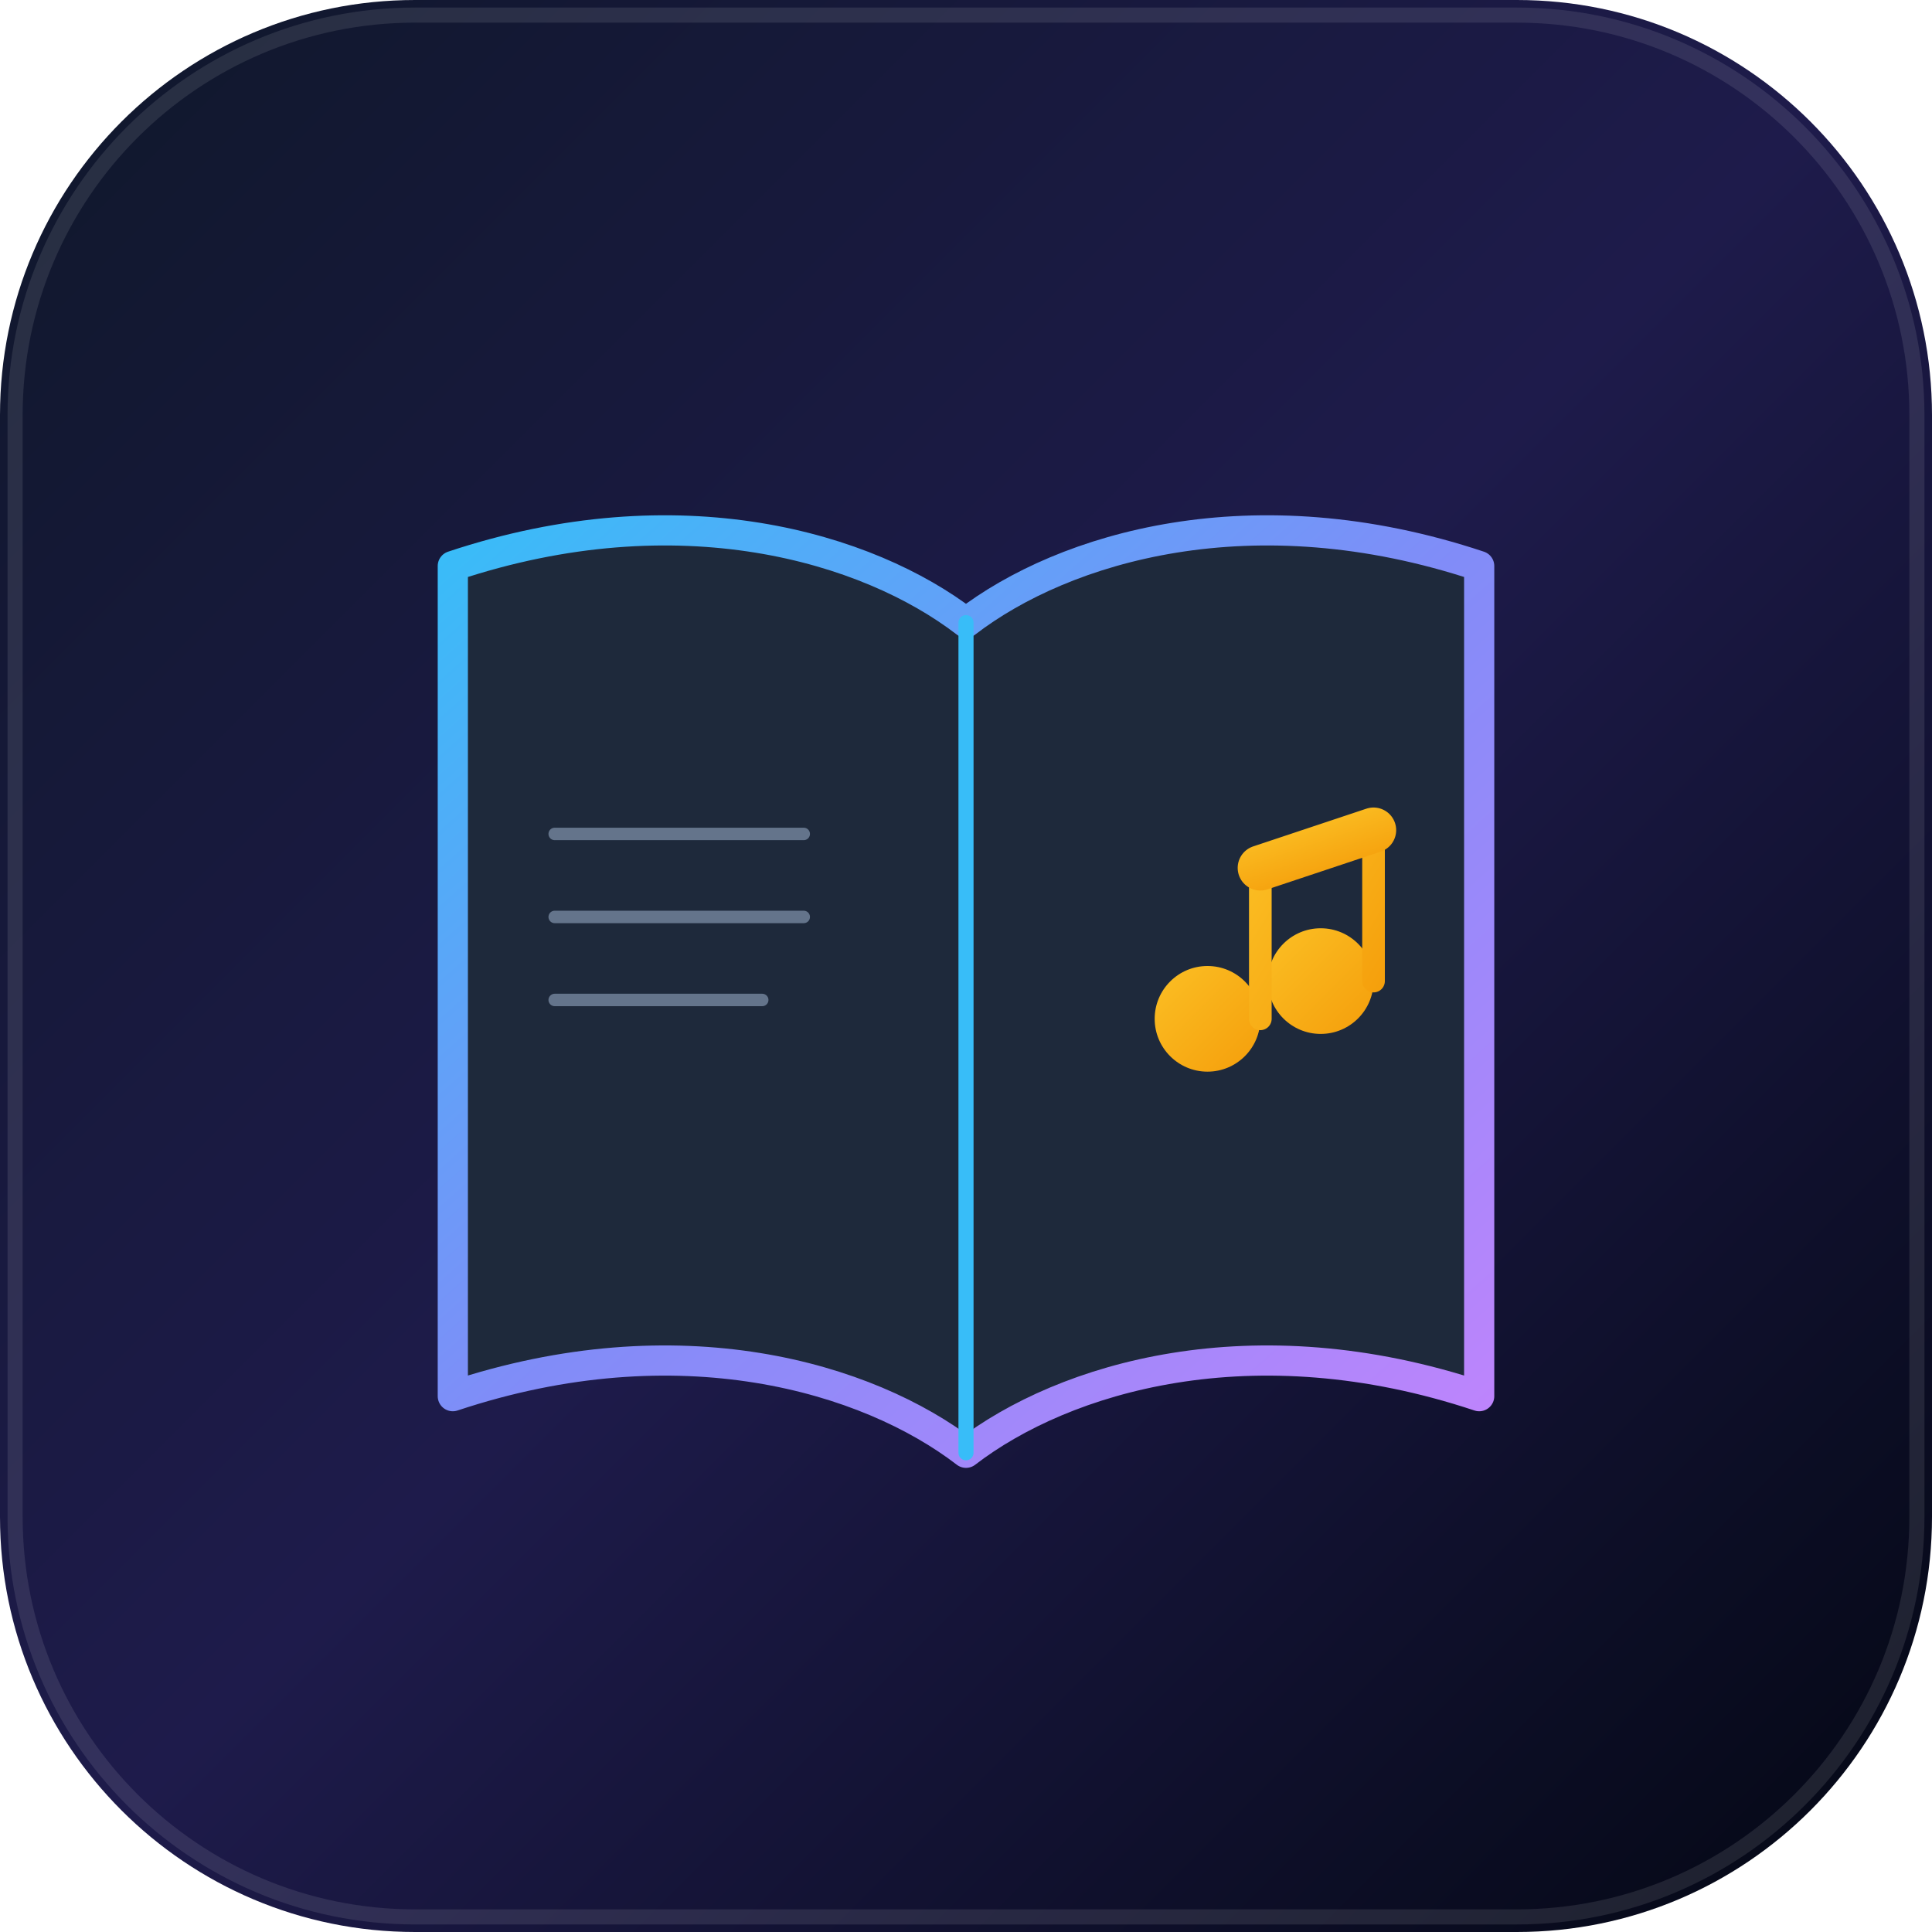
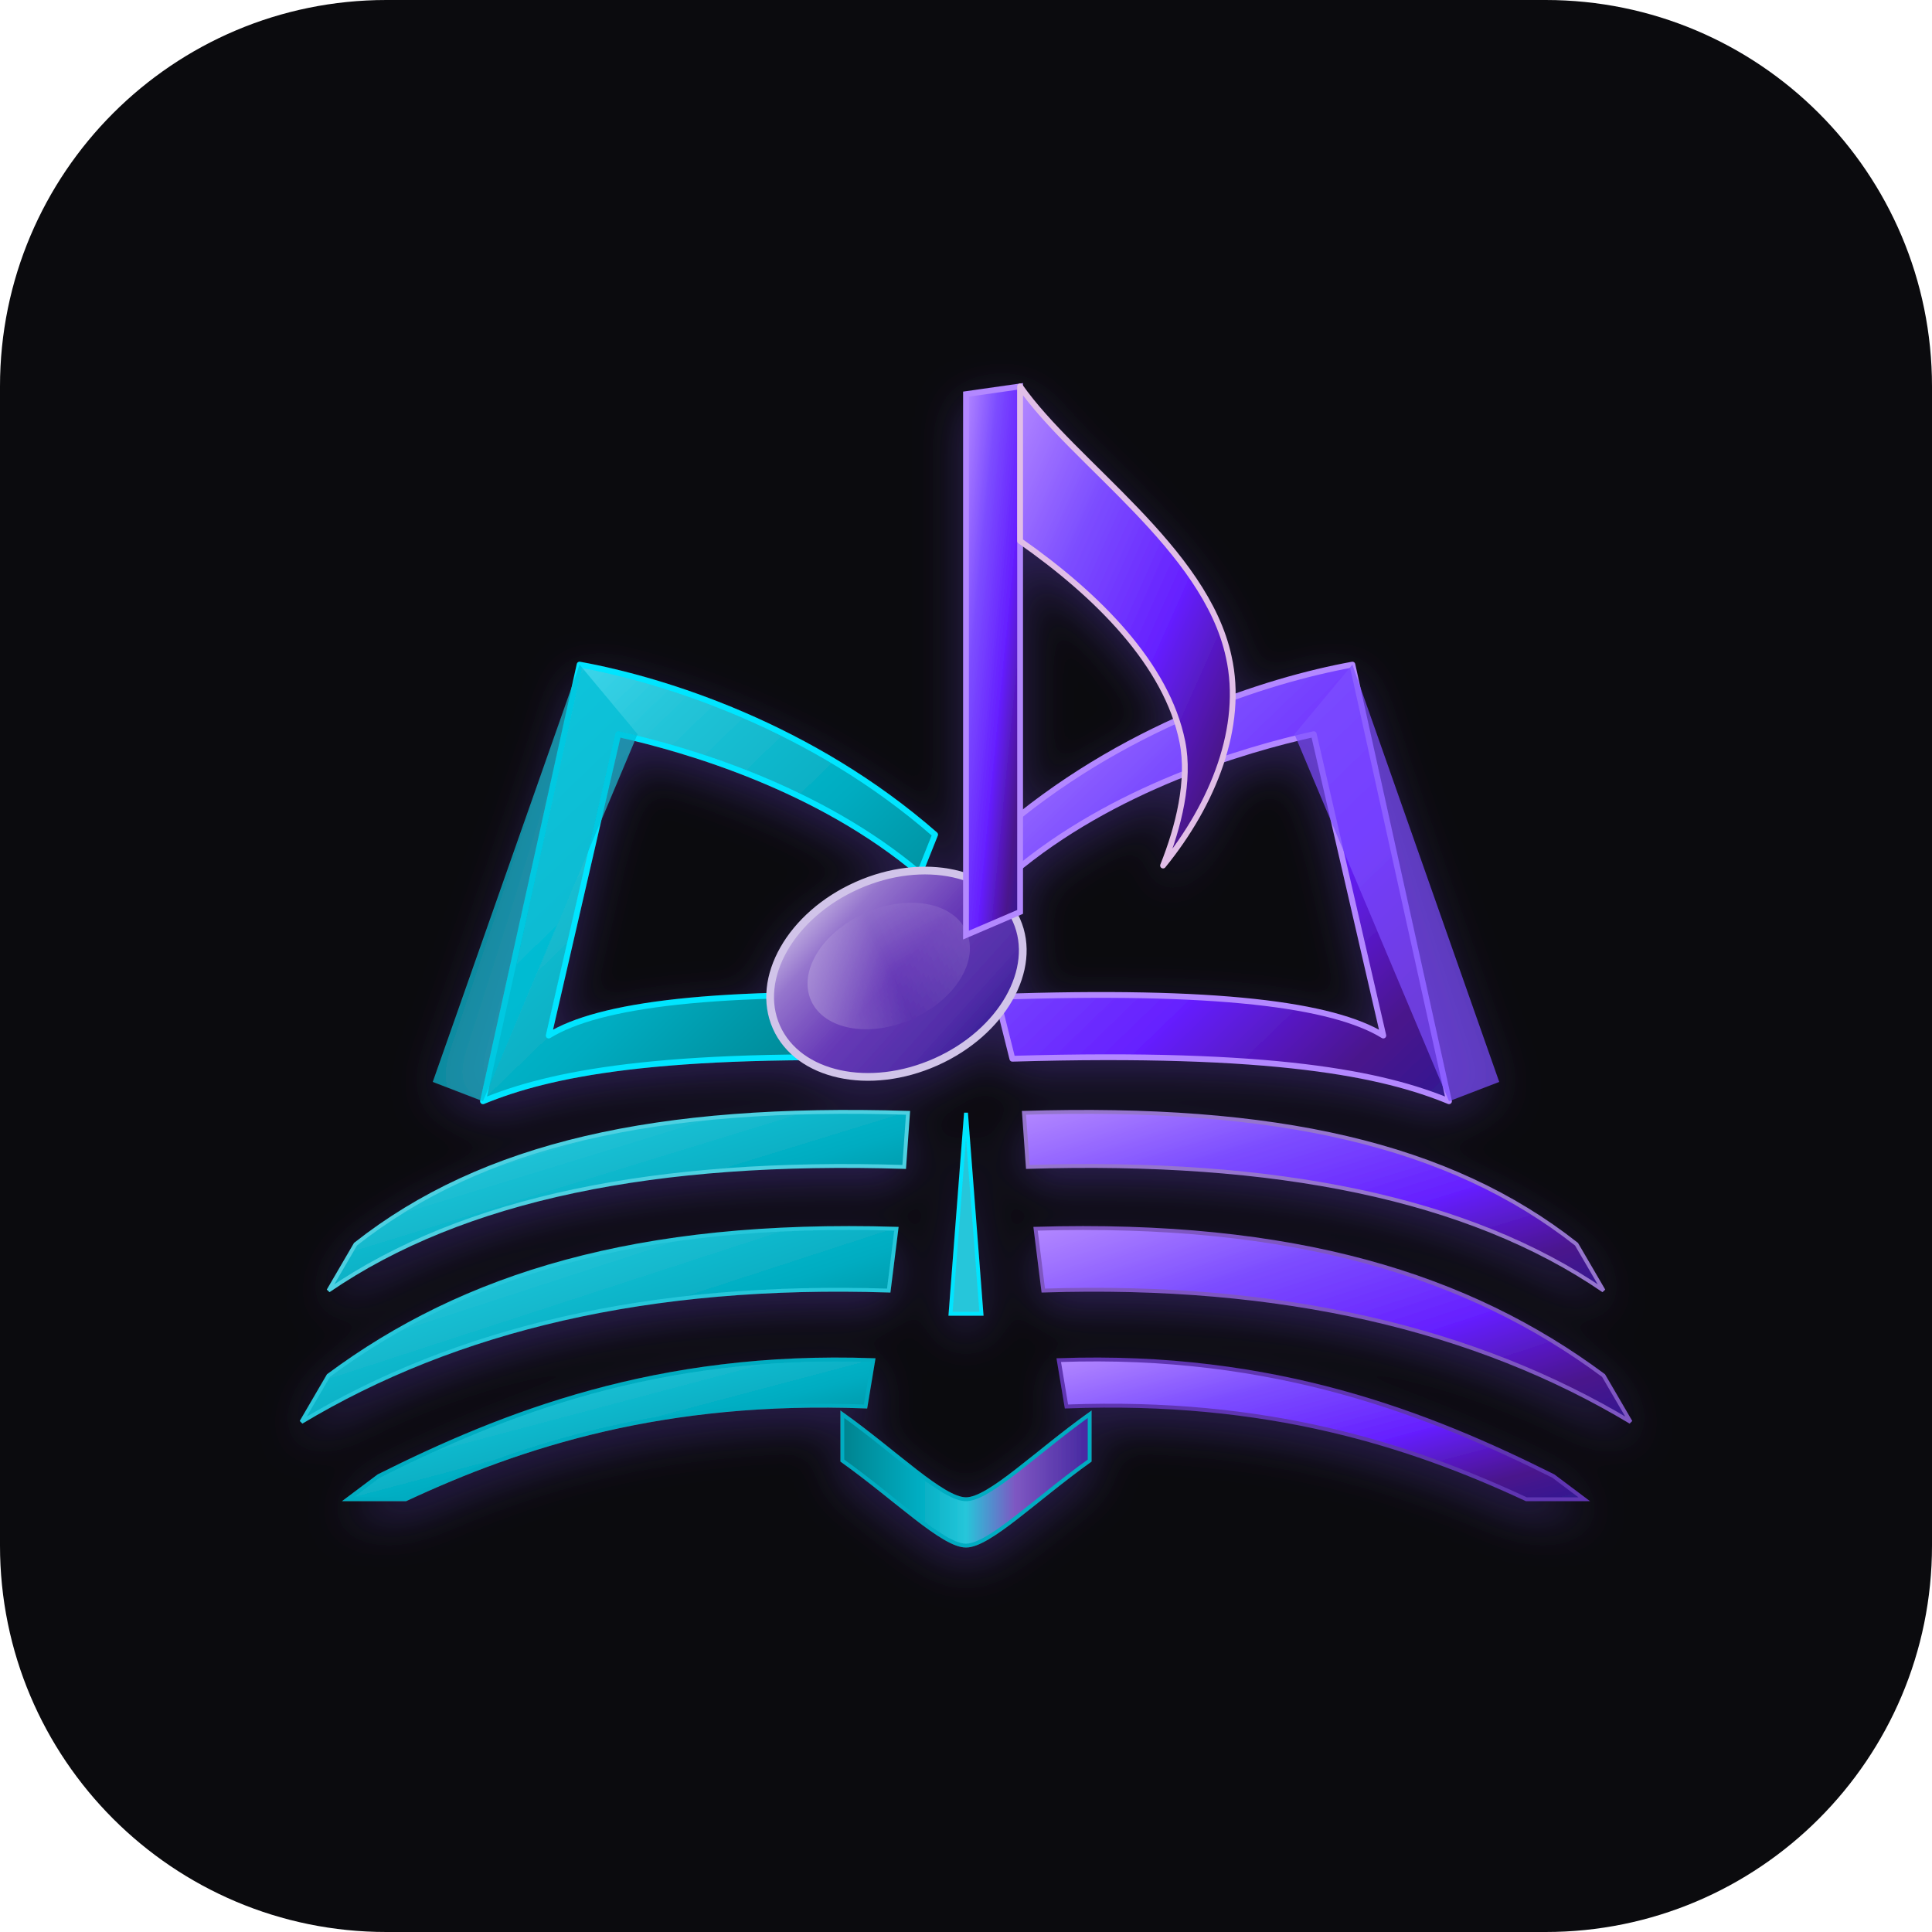
- <svg xmlns="http://www.w3.org/2000/svg" viewBox="0 0 512 512" width="100%" height="100%">
+ <svg xmlns="http://www.w3.org/2000/svg" viewBox="0 0 500 500" width="100%" height="100%" fill="none">
  <defs>
-     <linearGradient id="bgGrad" x1="0%" y1="0%" x2="100%" y2="100%">
-       <stop offset="0%" stop-color="#0f172a" />
-       <stop offset="50%" stop-color="#1e1b4b" />
-       <stop offset="100%" stop-color="#030712" />
+     <linearGradient id="meloTealGrad" x1="0%" y1="0%" x2="100%" y2="100%">
+       <stop offset="0%" stop-color="#4DE1F7" />
+       <stop offset="25%" stop-color="#26C6DA" />
+       <stop offset="55%" stop-color="#00ACC1" />
+       <stop offset="85%" stop-color="#00838F" />
+       <stop offset="100%" stop-color="#006064" />
    </linearGradient>
-     <linearGradient id="accentGrad" x1="0%" y1="0%" x2="100%" y2="100%">
-       <stop offset="0%" stop-color="#38bdf8" />
-       <stop offset="50%" stop-color="#818cf8" />
-       <stop offset="100%" stop-color="#c084fc" />
+     <linearGradient id="meloPurpleGrad" x1="0%" y1="0%" x2="100%" y2="100%">
+       <stop offset="0%" stop-color="#B388FF" />
+       <stop offset="30%" stop-color="#7C4DFF" />
+       <stop offset="60%" stop-color="#651FFF" />
+       <stop offset="85%" stop-color="#4A148C" />
+       <stop offset="100%" stop-color="#311B92" />
    </linearGradient>
-     <linearGradient id="goldGrad" x1="0%" y1="0%" x2="100%" y2="100%">
-       <stop offset="0%" stop-color="#fbbf24" />
-       <stop offset="100%" stop-color="#f59e0b" />
+     <linearGradient id="meloNoteGrad" x1="20%" y1="0%" x2="80%" y2="100%">
+       <stop offset="0%" stop-color="#D1C4E9" />
+       <stop offset="20%" stop-color="#9575CD" />
+       <stop offset="50%" stop-color="#673AB7" />
+       <stop offset="80%" stop-color="#512DA8" />
+       <stop offset="100%" stop-color="#311B92" />
    </linearGradient>
+     <linearGradient id="meloBaseGrad" x1="0%" y1="50%" x2="100%" y2="50%">
+       <stop offset="0%" stop-color="#00838F" />
+       <stop offset="30%" stop-color="#00ACC1" />
+       <stop offset="50%" stop-color="#26C6DA" />
+       <stop offset="70%" stop-color="#7E57C2" />
+       <stop offset="100%" stop-color="#4527A0" />
+     </linearGradient>
+     <linearGradient id="metallicShine" x1="0%" y1="0%" x2="100%" y2="0%">
+       <stop offset="0%" stop-color="white" stop-opacity="0.35" />
+       <stop offset="50%" stop-color="white" stop-opacity="0" />
+       <stop offset="100%" stop-color="white" stop-opacity="0.2" />
+     </linearGradient>
+     <filter id="meloGlow" x="-20%" y="-20%" width="140%" height="140%">
+       <feDropShadow dx="0" dy="8" stdDeviation="12" flood-color="#00E5FF" flood-opacity="0.25" />
+       <feDropShadow dx="0" dy="4" stdDeviation="6" flood-color="#7C4DFF" flood-opacity="0.3" />
+     </filter>
  </defs>
-   <rect width="512" height="512" rx="110" fill="url(#bgGrad)" />
-   <rect width="504" height="504" x="4" y="4" rx="106" fill="none" stroke="rgba(255,255,255,0.1)" stroke-width="4" />
-   <path d="M 120 150 C 180 130, 230 145, 256 165 C 282 145, 332 130, 392 150 L 392 370 C 332 350, 282 365, 256 385 C 230 365, 180 350, 120 370 Z" fill="#1e293b" stroke="url(#accentGrad)" stroke-width="8" stroke-linejoin="round" />
-   <path d="M 256 165 L 256 385" stroke="#38bdf8" stroke-width="4" stroke-linecap="round" />
-   <g transform="translate(180, 210) scale(1.1)">
-     <line x1="-30" y1="10" x2="30" y2="10" stroke="#64748b" stroke-width="3" stroke-linecap="round" />
-     <line x1="-30" y1="30" x2="30" y2="30" stroke="#64748b" stroke-width="3" stroke-linecap="round" />
-     <line x1="-30" y1="50" x2="20" y2="50" stroke="#64748b" stroke-width="3" stroke-linecap="round" />
-   </g>
-   <g transform="translate(300, 230)">
-     <circle cx="20" cy="40" r="14" fill="url(#goldGrad)" />
-     <circle cx="50" cy="30" r="14" fill="url(#goldGrad)" />
-     <path d="M 34 40 L 34 0 L 64 -10 L 64 30" fill="none" stroke="url(#goldGrad)" stroke-width="6" stroke-linecap="round" stroke-linejoin="round" />
-     <path d="M 34 0 L 64 -10" fill="none" stroke="url(#goldGrad)" stroke-width="12" stroke-linecap="round" />
+   <rect width="500" height="500" rx="100" fill="#0B0B0E" />
+   <g filter="url(#meloGlow)">
+     <path d="M 242 216           C 210 188, 172 176, 150 172           L 125 285           C 142 278, 170 272, 238 274           L 242 258           C 185 256, 155 260, 142 268           L 160 190           C 178 194, 212 204, 238 226           Z" fill="url(#meloTealGrad)" stroke="#00E5FF" stroke-width="1.5" stroke-linejoin="round" />
+     <path d="M 150 172 L 165 190 L 125 285 L 112 280 Z" fill="#00BCD4" opacity="0.7" />
+     <path d="M 235 288           C 170 286, 125 296, 92 322           L 85 334           C 120 310, 170 300, 234 302           Z" fill="url(#meloTealGrad)" stroke="#4DD0E1" stroke-width="1" />
+     <path d="M 232 318           C 165 316, 120 330, 85 356           L 78 368           C 118 344, 168 332, 230 334           Z" fill="url(#meloTealGrad)" stroke="#26C6DA" stroke-width="1" />
+     <path d="M 226 352           C 170 350, 130 366, 98 382           L 90 388           L 105 388           C 135 374, 172 362, 224 364           Z" fill="url(#meloTealGrad)" stroke="#00ACC1" stroke-width="1" />
+     <path d="M 258 216           C 290 188, 328 176, 350 172           L 375 285           C 358 278, 330 272, 262 274           L 258 258           C 315 256, 345 260, 358 268           L 340 190           C 322 194, 288 204, 262 226           Z" fill="url(#meloPurpleGrad)" stroke="#B388FF" stroke-width="1.5" stroke-linejoin="round" />
+     <path d="M 350 172 L 335 190 L 375 285 L 388 280 Z" fill="#7C4DFF" opacity="0.7" />
+     <path d="M 265 288           C 330 286, 375 296, 408 322           L 415 334           C 380 310, 330 300, 266 302           Z" fill="url(#meloPurpleGrad)" stroke="#9575CD" stroke-width="1" />
+     <path d="M 268 318           C 335 316, 380 330, 415 356           L 422 368           C 382 344, 332 332, 270 334           Z" fill="url(#meloPurpleGrad)" stroke="#7E57C2" stroke-width="1" />
+     <path d="M 274 352           C 330 350, 370 366, 402 382           L 410 388           L 395 388           C 365 374, 328 362, 276 364           Z" fill="url(#meloPurpleGrad)" stroke="#5E35B1" stroke-width="1" />
+     <path d="M 250 288           L 254 340           L 246 340           Z" fill="#26C6DA" stroke="#00E5FF" stroke-width="1" />
+     <path d="M 218 366           C 232 376, 244 388, 250 388           C 256 388, 268 376, 282 366           L 282 378           C 268 388, 256 400, 250 400           C 244 400, 232 388, 218 378           Z" fill="url(#meloBaseGrad)" stroke="#00ACC1" stroke-width="1" />
+     <g>
+       <ellipse cx="232" cy="252" rx="34" ry="25" transform="rotate(-24 232 252)" fill="url(#meloNoteGrad)" stroke="#D1C4E9" stroke-width="2" />
+       <ellipse cx="230" cy="250" rx="22" ry="15" transform="rotate(-24 230 250)" fill="url(#metallicShine)" opacity="0.6" />
+       <path d="M 250 242             L 250 102             L 264 100             L 264 236             Z" fill="url(#meloPurpleGrad)" stroke="#B388FF" stroke-width="1.5" />
+       <path d="M 264 100             C 278 120, 312 142, 318 170             C 322 188, 314 208, 301 224             C 305 214, 308 202, 306 192             C 302 172, 284 154, 264 140             Z" fill="url(#meloPurpleGrad)" stroke="#E1BEE7" stroke-width="1.5" stroke-linejoin="round" />
+     </g>
  </g>
</svg>
